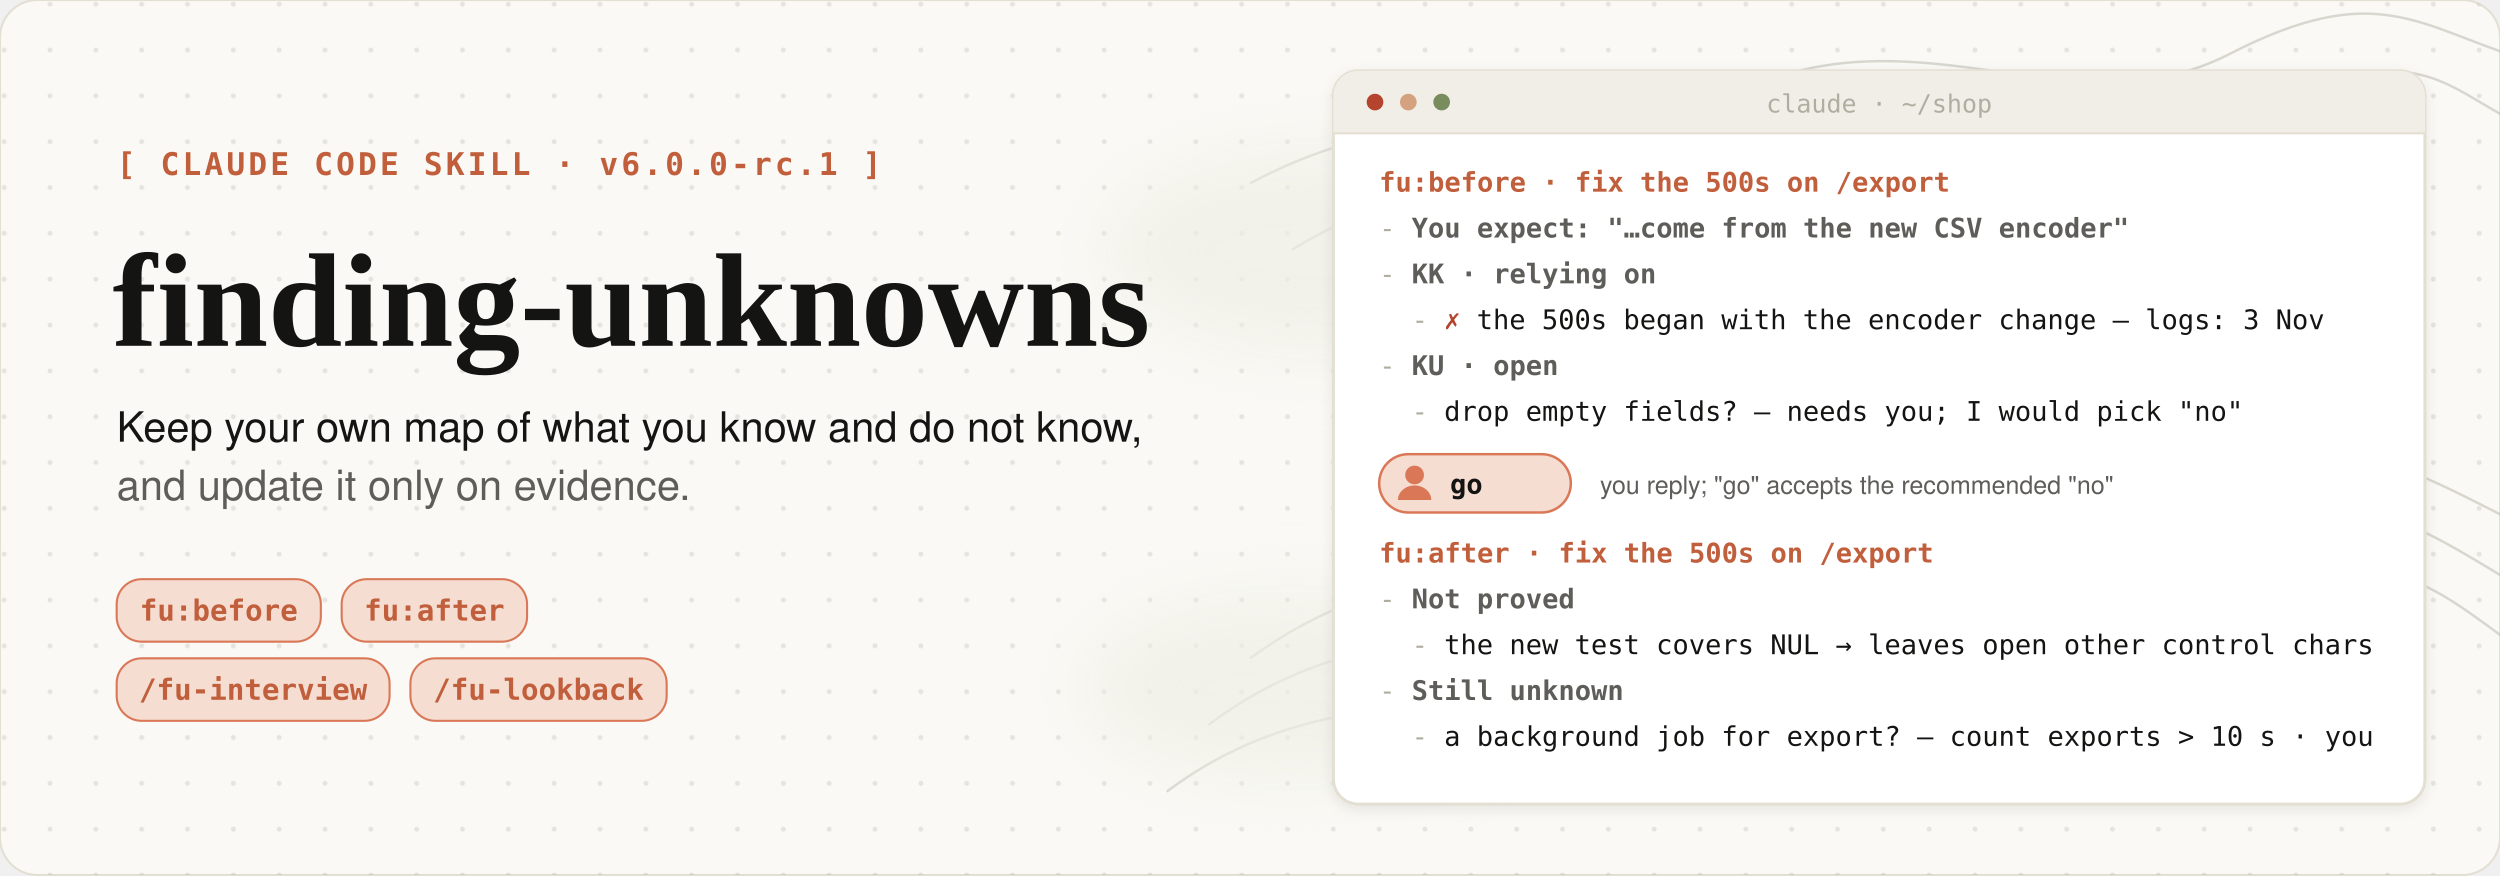
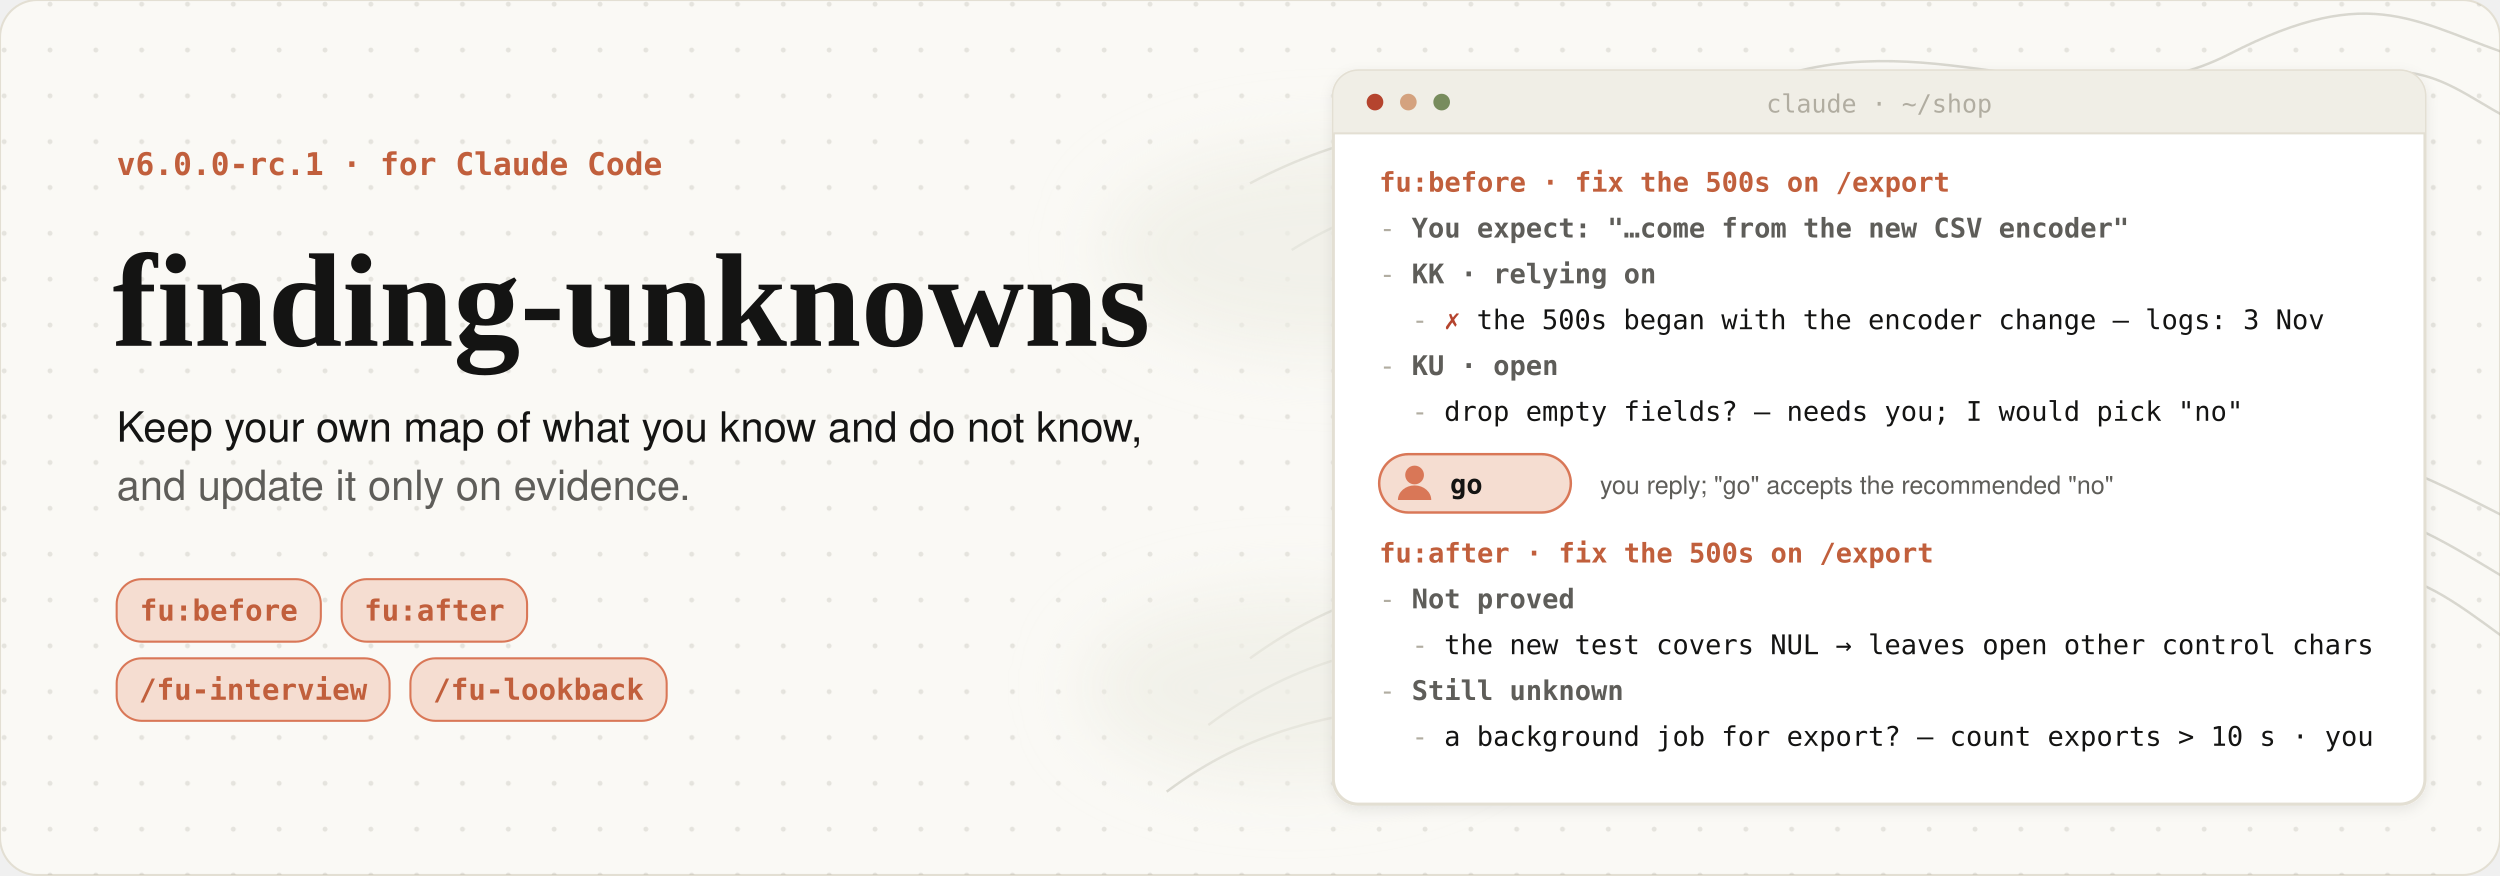
<svg xmlns="http://www.w3.org/2000/svg" width="1200" height="420" viewBox="0 0 1200 420" role="img" aria-labelledby="t d">
  <defs>
    <pattern id="dots" width="22" height="22" patternUnits="userSpaceOnUse">
      <circle cx="2" cy="2" r="1.2" fill="#B1ADA1" opacity="0.28" />
    </pattern>
    <filter id="fog" x="-30%" y="-30%" width="160%" height="160%">
      <feGaussianBlur stdDeviation="16" />
    </filter>
    <filter id="sh" x="-5%" y="-5%" width="110%" height="120%">
      <feDropShadow dx="0" dy="2" stdDeviation="3" flood-color="#141413" flood-opacity="0.08" />
    </filter>
    <clipPath id="frame">
      <rect width="1200" height="420" rx="18" />
    </clipPath>
  </defs>
  <rect width="1200" height="420" rx="18" fill="#FAF9F5" stroke="#E3DFD3" />
  <g clip-path="url(#frame)">
    <rect width="1200" height="420" fill="url(#dots)" />
    <g fill="none" stroke="#B1ADA1" stroke-opacity="0.45" stroke-width="1.2">
      <path d="M560 380C640 320 720 350 800 318S960 360 1050 306S1160 276 1210 312" />
      <path d="M580 348C660 288 730 318 810 286S960 330 1040 276S1150 246 1210 282" />
      <path d="M600 316C680 258 740 286 820 254S960 298 1030 246S1140 216 1210 252" />
      <path d="M620 120C700 70 780 100 860 70S1000 96 1080 56S1170 40 1210 60" />
      <path d="M600 88C690 40 770 66 850 38S1000 62 1070 26S1160 12 1210 28" />
    </g>
    <g filter="url(#fog)" fill="#F0EEE6">
      <ellipse cx="640" cy="120" rx="110" ry="50" opacity="0.7" />
      <ellipse cx="620" cy="330" rx="100" ry="45" opacity="0.7" />
    </g>
  </g>
-   <text x="56" y="84" font-family="ui-monospace, SFMono-Regular, Menlo, Consolas, monospace" font-size="15" fill="#C15F3C" font-weight="700" letter-spacing="1.5">[ CLAUDE CODE SKILL · v6.0.0-rc.1 ]</text>
+   <text x="56" y="84" font-family="ui-monospace, SFMono-Regular, Menlo, Consolas, monospace" font-size="15" fill="#C15F3C" font-weight="700">v6.0.0-rc.1 · for Claude Code</text>
  <text x="54" y="166" font-family="Georgia, 'Times New Roman', serif" font-size="64" fill="#141413" font-weight="700">finding-unknowns</text>
  <text x="56" y="212" font-family="-apple-system, 'Segoe UI', Helvetica, Arial, sans-serif" font-size="20" fill="#141413">Keep your own map of what you know and do not know,</text>
  <text x="56" y="240" font-family="-apple-system, 'Segoe UI', Helvetica, Arial, sans-serif" font-size="20" fill="#5E5D59">and update it only on evidence.</text>
  <rect x="56" y="278" width="98" height="30" rx="12" fill="#F5DDD1" stroke="#D97757" />
  <text x="105.0" y="297.9" font-family="ui-monospace, SFMono-Regular, Menlo, Consolas, monospace" font-size="14" fill="#C15F3C" font-weight="700" text-anchor="middle">fu:before</text>
  <rect x="164" y="278" width="89" height="30" rx="12" fill="#F5DDD1" stroke="#D97757" />
  <text x="208.5" y="297.9" font-family="ui-monospace, SFMono-Regular, Menlo, Consolas, monospace" font-size="14" fill="#C15F3C" font-weight="700" text-anchor="middle">fu:after</text>
  <rect x="56" y="316" width="131" height="30" rx="12" fill="#F5DDD1" stroke="#D97757" />
  <text x="121.5" y="335.9" font-family="ui-monospace, SFMono-Regular, Menlo, Consolas, monospace" font-size="14" fill="#C15F3C" font-weight="700" text-anchor="middle">/fu-interview</text>
  <rect x="197" y="316" width="123" height="30" rx="12" fill="#F5DDD1" stroke="#D97757" />
  <text x="258.5" y="335.9" font-family="ui-monospace, SFMono-Regular, Menlo, Consolas, monospace" font-size="14" fill="#C15F3C" font-weight="700" text-anchor="middle">/fu-lookback</text>
  <rect x="640" y="34" width="524" height="352" rx="12" fill="#FFFFFF" stroke="#E3DFD3" stroke-width="1.5" filter="url(#sh)" />
  <path d="M640 46a12 12 0 0 1 12 -12h500a12 12 0 0 1 12 12v18H640z" fill="#F0EEE6" />
  <path d="M640 64H1164" stroke="#E3DFD3" />
  <circle cx="660" cy="49" r="4" fill="#B5442E" />
  <circle cx="676" cy="49" r="4" fill="#D4A27F" />
  <circle cx="692" cy="49" r="4" fill="#788C5D" />
  <text x="902.0" y="54" font-family="ui-monospace, SFMono-Regular, Menlo, Consolas, monospace" font-size="12" fill="#B1ADA1" text-anchor="middle">claude · ~/shop</text>
  <text x="662" y="92" font-family="ui-monospace, SFMono-Regular, Menlo, Consolas, monospace" font-size="13" fill="#C15F3C" font-weight="700">fu:before · fix the 500s on /export</text>
  <text x="662.0" y="114" font-family="ui-monospace, SFMono-Regular, Menlo, Consolas, monospace" font-size="13" fill="#B1ADA1">-</text>
  <text x="677.6" y="114" font-family="ui-monospace, SFMono-Regular, Menlo, Consolas, monospace" font-size="13" fill="#5E5D59" font-weight="700">You expect: "…come from the new CSV encoder"</text>
  <text x="662.0" y="136" font-family="ui-monospace, SFMono-Regular, Menlo, Consolas, monospace" font-size="13" fill="#B1ADA1">-</text>
  <text x="677.6" y="136" font-family="ui-monospace, SFMono-Regular, Menlo, Consolas, monospace" font-size="13" fill="#5E5D59" font-weight="700">KK · relying on</text>
  <text x="677.6" y="158" font-family="ui-monospace, SFMono-Regular, Menlo, Consolas, monospace" font-size="13" fill="#B1ADA1">-</text>
  <text x="693.2" y="158" font-family="ui-monospace, SFMono-Regular, Menlo, Consolas, monospace" font-size="13" fill="#B5442E" font-weight="700">✗</text>
  <text x="708.8" y="158" font-family="ui-monospace, SFMono-Regular, Menlo, Consolas, monospace" font-size="13" fill="#141413">the 500s began with the encoder change — logs: 3 Nov</text>
  <text x="662.0" y="180" font-family="ui-monospace, SFMono-Regular, Menlo, Consolas, monospace" font-size="13" fill="#B1ADA1">-</text>
  <text x="677.6" y="180" font-family="ui-monospace, SFMono-Regular, Menlo, Consolas, monospace" font-size="13" fill="#5E5D59" font-weight="700">KU · open</text>
  <text x="677.6" y="202" font-family="ui-monospace, SFMono-Regular, Menlo, Consolas, monospace" font-size="13" fill="#B1ADA1">-</text>
  <text x="693.2" y="202" font-family="ui-monospace, SFMono-Regular, Menlo, Consolas, monospace" font-size="13" fill="#141413">drop empty fields? — needs you; I would pick "no"</text>
  <rect x="662" y="218" width="92" height="28" rx="14" fill="#F5DDD1" stroke="#D97757" stroke-width="1.2" />
  <circle cx="679" cy="228" r="4.5" fill="#D97757" />
  <path d="M671 240a8 7 0 0 1 16 0z" fill="#D97757" />
  <text x="696" y="237" font-family="ui-monospace, SFMono-Regular, Menlo, Consolas, monospace" font-size="13" fill="#141413" font-weight="700">go</text>
  <text x="768" y="237" font-family="-apple-system, 'Segoe UI', Helvetica, Arial, sans-serif" font-size="12" fill="#5E5D59">you reply; "go" accepts the recommended "no"</text>
  <text x="662" y="270" font-family="ui-monospace, SFMono-Regular, Menlo, Consolas, monospace" font-size="13" fill="#C15F3C" font-weight="700">fu:after · fix the 500s on /export</text>
  <text x="662.0" y="292" font-family="ui-monospace, SFMono-Regular, Menlo, Consolas, monospace" font-size="13" fill="#B1ADA1">-</text>
  <text x="677.6" y="292" font-family="ui-monospace, SFMono-Regular, Menlo, Consolas, monospace" font-size="13" fill="#5E5D59" font-weight="700">Not proved</text>
  <text x="677.6" y="314" font-family="ui-monospace, SFMono-Regular, Menlo, Consolas, monospace" font-size="13" fill="#B1ADA1">-</text>
  <text x="693.2" y="314" font-family="ui-monospace, SFMono-Regular, Menlo, Consolas, monospace" font-size="13" fill="#141413">the new test covers NUL → leaves open other control chars</text>
  <text x="662.0" y="336" font-family="ui-monospace, SFMono-Regular, Menlo, Consolas, monospace" font-size="13" fill="#B1ADA1">-</text>
  <text x="677.6" y="336" font-family="ui-monospace, SFMono-Regular, Menlo, Consolas, monospace" font-size="13" fill="#5E5D59" font-weight="700">Still unknown</text>
  <text x="677.6" y="358" font-family="ui-monospace, SFMono-Regular, Menlo, Consolas, monospace" font-size="13" fill="#B1ADA1">-</text>
  <text x="693.2" y="358" font-family="ui-monospace, SFMono-Regular, Menlo, Consolas, monospace" font-size="13" fill="#141413">a background job for export? — count exports &gt; 10 s · you</text>
</svg>
